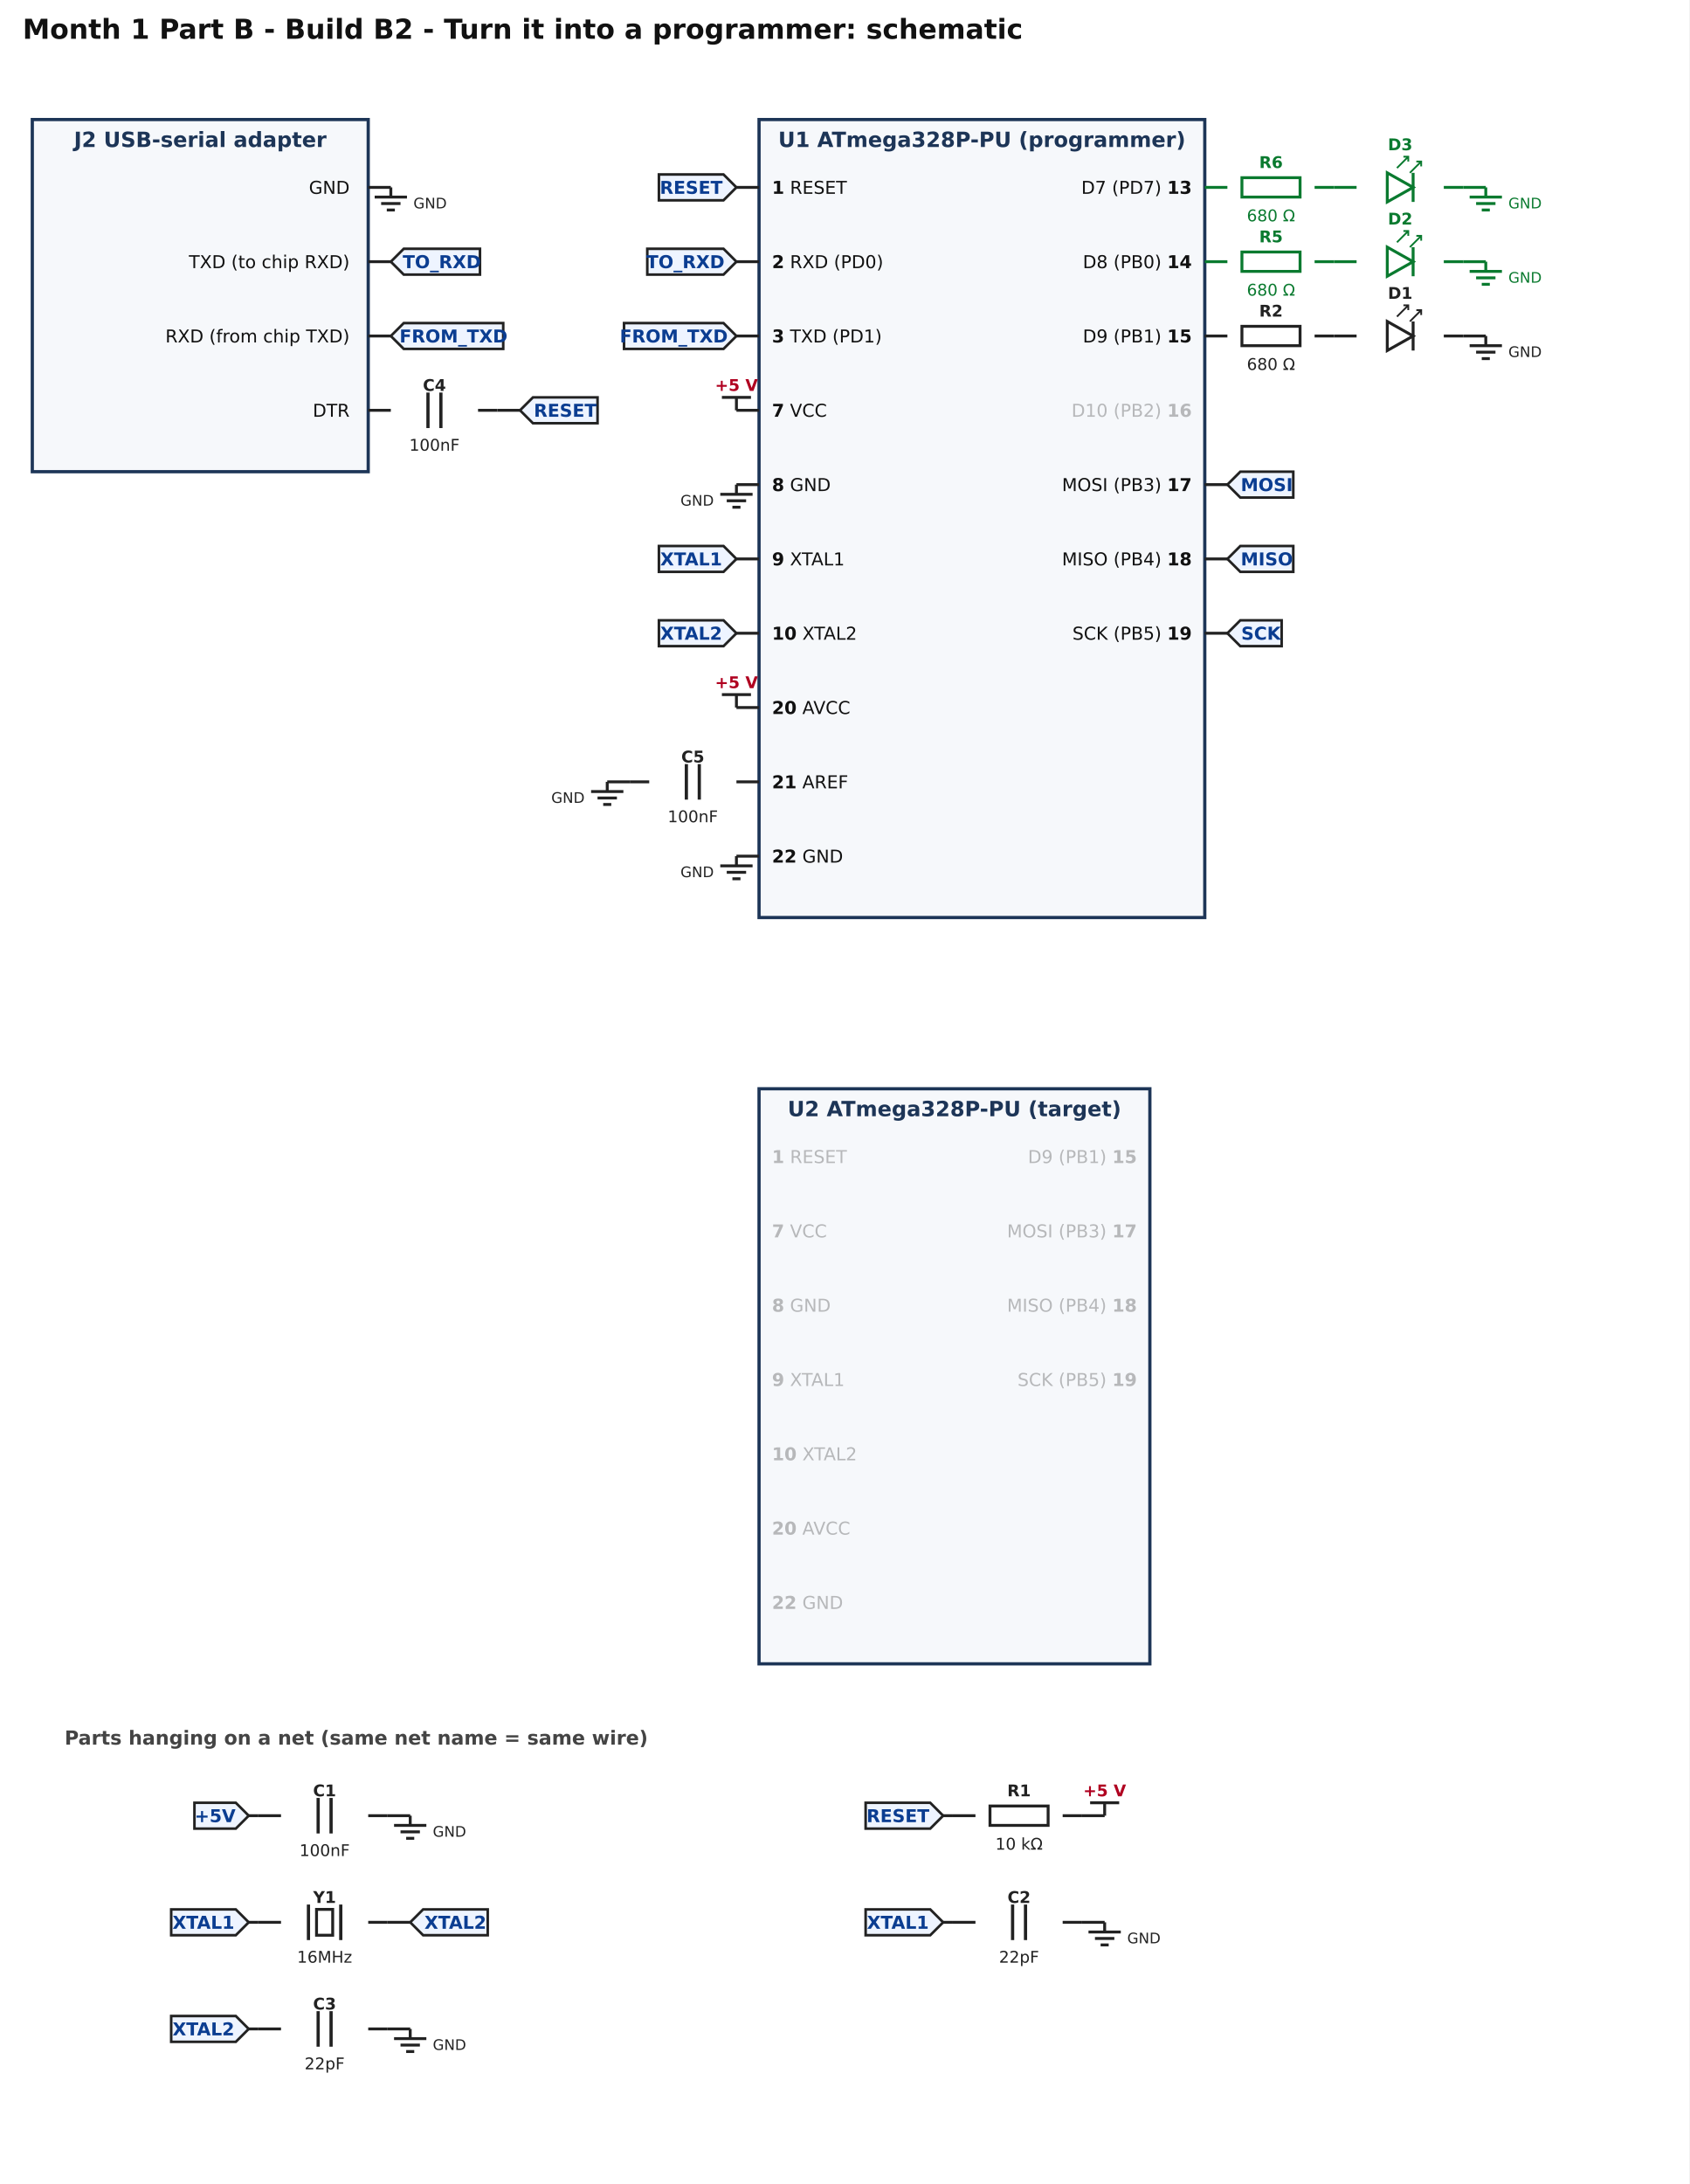
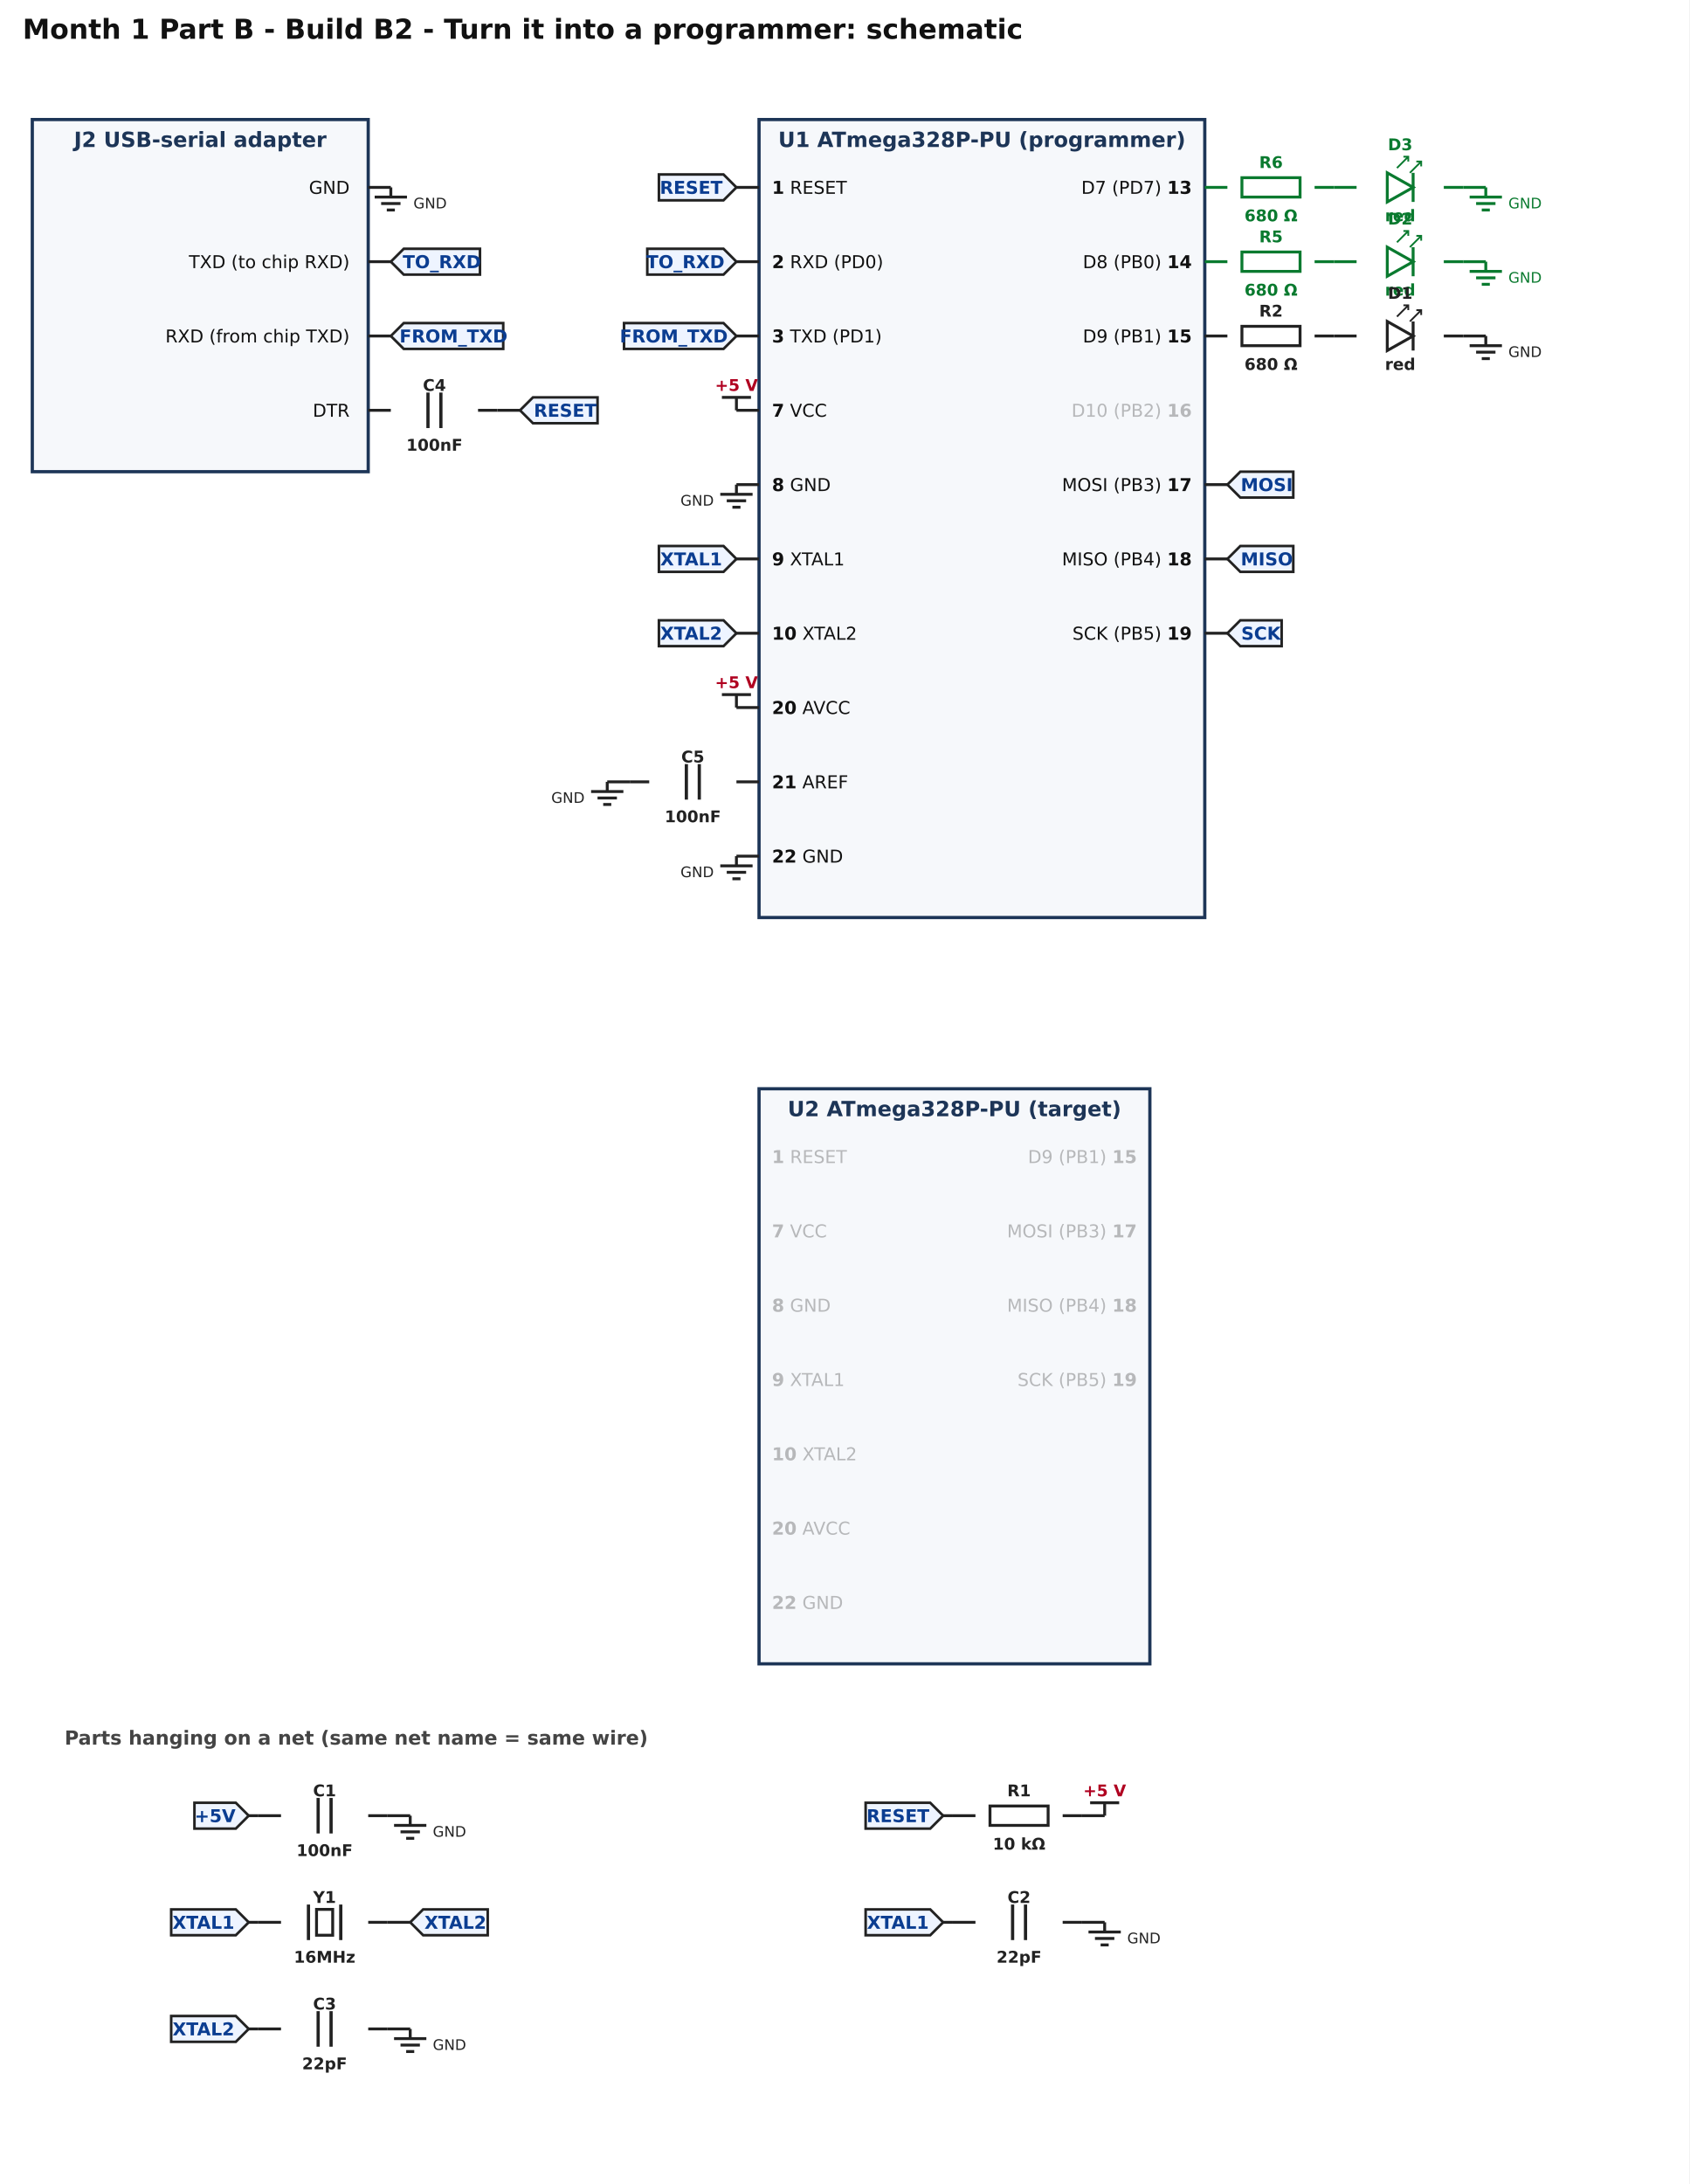
<svg xmlns="http://www.w3.org/2000/svg" viewBox="0 0 1046 1352" width="1046" height="1352" font-family="DejaVu Sans, Verdana, Arial, sans-serif">
  <rect width="100%" height="100%" fill="#fff" />
  <text x="14" y="24" font-size="17" font-weight="bold" fill="#111">Month 1 Part B - Build B2 - Turn it into a programmer: schematic</text>
  <g transform="translate(0,34)">
    <rect x="20" y="40" width="208" height="218" fill="#f6f8fb" stroke="#1d3557" stroke-width="2" />
    <text x="124.0" y="57" font-size="13" font-weight="bold" fill="#1d3557" text-anchor="middle">J2  USB-serial adapter</text>
    <text x="220" y="86" font-size="11" fill="#111" text-anchor="end">GND  <tspan font-weight="bold" />
    </text>
    <line x1="228" y1="82" x2="242" y2="82" stroke="#222" stroke-width="1.8" />
    <g stroke="#222" stroke-width="1.8">
      <line x1="242" y1="82" x2="242" y2="88" />
      <line x1="232" y1="88" x2="252" y2="88" />
      <line x1="236" y1="92" x2="248" y2="92" />
      <line x1="239.5" y1="96" x2="244.5" y2="96" />
    </g>
    <text x="256" y="95" font-size="9" fill="#222" text-anchor="start">GND</text>
    <text x="220" y="132" font-size="11" fill="#111" text-anchor="end">TXD (to chip RXD)  <tspan font-weight="bold" />
    </text>
    <line x1="228" y1="128" x2="242" y2="128" stroke="#222" stroke-width="1.8" />
    <polygon points="242,128 250,120 297.2,120 297.2,136 250,136" fill="#eef4ff" stroke="#222" stroke-width="1.6" />
    <text x="273.6" y="132" font-size="11" font-weight="bold" fill="#0b3d91" text-anchor="middle">TO_RXD</text>
    <text x="220" y="178" font-size="11" fill="#111" text-anchor="end">RXD (from chip TXD)  <tspan font-weight="bold" />
    </text>
    <line x1="228" y1="174" x2="242" y2="174" stroke="#222" stroke-width="1.8" />
    <polygon points="242,174 250,166 311.6,166 311.6,182 250,182" fill="#eef4ff" stroke="#222" stroke-width="1.6" />
    <text x="280.8" y="178" font-size="11" font-weight="bold" fill="#0b3d91" text-anchor="middle">FROM_TXD</text>
    <text x="220" y="224" font-size="11" fill="#111" text-anchor="end">DTR  <tspan font-weight="bold" />
    </text>
    <line x1="228" y1="220" x2="242" y2="220" stroke="#222" stroke-width="1.8" />
    <line x1="265" y1="209" x2="265" y2="231" stroke="#222" stroke-width="2" />
    <line x1="273" y1="209" x2="273" y2="231" stroke="#222" stroke-width="2" />
    <text x="269" y="208" font-size="10" font-weight="bold" fill="#222" text-anchor="middle">C4</text>
-     <text x="269" y="245" font-size="10" fill="#222" text-anchor="middle">100nF</text>
+     <text x="269" y="245" font-size="10" font-weight="600" fill="#222" text-anchor="middle">100nF</text>
    <line x1="296" y1="220" x2="308" y2="220" stroke="#222" stroke-width="1.8" />
    <line x1="308" y1="220" x2="322" y2="220" stroke="#222" stroke-width="1.8" />
    <polygon points="322,220 330,212 370.0,212 370.0,228 330,228" fill="#eef4ff" stroke="#222" stroke-width="1.6" />
    <text x="350.0" y="224" font-size="11" font-weight="bold" fill="#0b3d91" text-anchor="middle">RESET</text>
    <rect x="470" y="40" width="276" height="494" fill="#f6f8fb" stroke="#1d3557" stroke-width="2" />
    <text x="608.0" y="57" font-size="13" font-weight="bold" fill="#1d3557" text-anchor="middle">U1  ATmega328P-PU (programmer)</text>
    <text x="478" y="86" font-size="11" fill="#111">
      <tspan font-weight="bold">1</tspan>  RESET</text>
    <line x1="470" y1="82" x2="456" y2="82" stroke="#222" stroke-width="1.8" />
    <polygon points="456,82 448,74 408.0,74 408.0,90 448,90" fill="#eef4ff" stroke="#222" stroke-width="1.6" />
    <text x="428.0" y="86" font-size="11" font-weight="bold" fill="#0b3d91" text-anchor="middle">RESET</text>
    <text x="478" y="132" font-size="11" fill="#111">
      <tspan font-weight="bold">2</tspan>  RXD (PD0)</text>
    <line x1="470" y1="128" x2="456" y2="128" stroke="#222" stroke-width="1.8" />
    <polygon points="456,128 448,120 400.8,120 400.8,136 448,136" fill="#eef4ff" stroke="#222" stroke-width="1.6" />
    <text x="424.4" y="132" font-size="11" font-weight="bold" fill="#0b3d91" text-anchor="middle">TO_RXD</text>
    <text x="478" y="178" font-size="11" fill="#111">
      <tspan font-weight="bold">3</tspan>  TXD (PD1)</text>
    <line x1="470" y1="174" x2="456" y2="174" stroke="#222" stroke-width="1.8" />
    <polygon points="456,174 448,166 386.4,166 386.4,182 448,182" fill="#eef4ff" stroke="#222" stroke-width="1.6" />
    <text x="417.2" y="178" font-size="11" font-weight="bold" fill="#0b3d91" text-anchor="middle">FROM_TXD</text>
    <text x="478" y="224" font-size="11" fill="#111">
      <tspan font-weight="bold">7</tspan>  VCC</text>
    <line x1="470" y1="220" x2="456" y2="220" stroke="#222" stroke-width="1.8" />
    <g stroke="#222" stroke-width="1.8">
      <line x1="456" y1="220" x2="456" y2="212" />
      <line x1="447" y1="212" x2="465" y2="212" />
    </g>
    <text x="456" y="208" font-size="10" font-weight="bold" fill="#b00020" text-anchor="middle">+5 V</text>
    <text x="478" y="270" font-size="11" fill="#111">
      <tspan font-weight="bold">8</tspan>  GND</text>
    <line x1="470" y1="266" x2="456" y2="266" stroke="#222" stroke-width="1.8" />
    <g stroke="#222" stroke-width="1.8">
      <line x1="456" y1="266" x2="456" y2="272" />
      <line x1="446" y1="272" x2="466" y2="272" />
      <line x1="450" y1="276" x2="462" y2="276" />
      <line x1="453.5" y1="280" x2="458.5" y2="280" />
    </g>
    <text x="442" y="279" font-size="9" fill="#222" text-anchor="end">GND</text>
    <text x="478" y="316" font-size="11" fill="#111">
      <tspan font-weight="bold">9</tspan>  XTAL1</text>
    <line x1="470" y1="312" x2="456" y2="312" stroke="#222" stroke-width="1.8" />
    <polygon points="456,312 448,304 408.0,304 408.0,320 448,320" fill="#eef4ff" stroke="#222" stroke-width="1.6" />
    <text x="428.0" y="316" font-size="11" font-weight="bold" fill="#0b3d91" text-anchor="middle">XTAL1</text>
    <text x="478" y="362" font-size="11" fill="#111">
      <tspan font-weight="bold">10</tspan>  XTAL2</text>
    <line x1="470" y1="358" x2="456" y2="358" stroke="#222" stroke-width="1.8" />
    <polygon points="456,358 448,350 408.0,350 408.0,366 448,366" fill="#eef4ff" stroke="#222" stroke-width="1.6" />
    <text x="428.0" y="362" font-size="11" font-weight="bold" fill="#0b3d91" text-anchor="middle">XTAL2</text>
    <text x="478" y="408" font-size="11" fill="#111">
      <tspan font-weight="bold">20</tspan>  AVCC</text>
    <line x1="470" y1="404" x2="456" y2="404" stroke="#222" stroke-width="1.8" />
    <g stroke="#222" stroke-width="1.8">
      <line x1="456" y1="404" x2="456" y2="396" />
      <line x1="447" y1="396" x2="465" y2="396" />
    </g>
    <text x="456" y="392" font-size="10" font-weight="bold" fill="#b00020" text-anchor="middle">+5 V</text>
    <text x="478" y="454" font-size="11" fill="#111">
      <tspan font-weight="bold">21</tspan>  AREF</text>
    <line x1="470" y1="450" x2="456" y2="450" stroke="#222" stroke-width="1.8" />
    <line x1="425" y1="439" x2="425" y2="461" stroke="#222" stroke-width="2" />
    <line x1="433" y1="439" x2="433" y2="461" stroke="#222" stroke-width="2" />
    <text x="429" y="438" font-size="10" font-weight="bold" fill="#222" text-anchor="middle">C5</text>
-     <text x="429" y="475" font-size="10" fill="#222" text-anchor="middle">100nF</text>
+     <text x="429" y="475" font-size="10" font-weight="600" fill="#222" text-anchor="middle">100nF</text>
    <line x1="402" y1="450" x2="390" y2="450" stroke="#222" stroke-width="1.8" />
    <line x1="390" y1="450" x2="376" y2="450" stroke="#222" stroke-width="1.8" />
    <g stroke="#222" stroke-width="1.8">
      <line x1="376" y1="450" x2="376" y2="456" />
      <line x1="366" y1="456" x2="386" y2="456" />
      <line x1="370" y1="460" x2="382" y2="460" />
      <line x1="373.5" y1="464" x2="378.5" y2="464" />
    </g>
    <text x="362" y="463" font-size="9" fill="#222" text-anchor="end">GND</text>
    <text x="478" y="500" font-size="11" fill="#111">
      <tspan font-weight="bold">22</tspan>  GND</text>
    <line x1="470" y1="496" x2="456" y2="496" stroke="#222" stroke-width="1.8" />
    <g stroke="#222" stroke-width="1.8">
      <line x1="456" y1="496" x2="456" y2="502" />
      <line x1="446" y1="502" x2="466" y2="502" />
      <line x1="450" y1="506" x2="462" y2="506" />
      <line x1="453.5" y1="510" x2="458.5" y2="510" />
    </g>
    <text x="442" y="509" font-size="9" fill="#222" text-anchor="end">GND</text>
    <text x="738" y="86" font-size="11" fill="#111" text-anchor="end">D7 (PD7)  <tspan font-weight="bold">13</tspan>
    </text>
    <line x1="746" y1="82" x2="760" y2="82" stroke="#0a7a2f" stroke-width="1.8" />
    <rect x="769" y="76" width="36" height="12" fill="#fff" stroke="#0a7a2f" stroke-width="1.8" />
    <text x="787" y="70" font-size="10" font-weight="bold" fill="#0a7a2f" text-anchor="middle">R6</text>
-     <text x="787" y="103" font-size="10" fill="#0a7a2f" text-anchor="middle">680 Ω</text>
+     <text x="787" y="103" font-size="10" font-weight="600" fill="#0a7a2f" text-anchor="middle">680 Ω</text>
    <line x1="814" y1="82" x2="826" y2="82" stroke="#0a7a2f" stroke-width="1.8" />
    <line x1="826" y1="82" x2="840" y2="82" stroke="#0a7a2f" stroke-width="1.8" />
    <polygon points="859,73 859,91 875,82" fill="#fff" stroke="#0a7a2f" stroke-width="1.8" />
    <line x1="875" y1="73" x2="875" y2="91" stroke="#0a7a2f" stroke-width="1.8" />
    <path d="M 865 70 l 7 -7 m -3 0 h 3 v 3 M 873 73 l 7 -7 m -3 0 h 3 v 3" fill="none" stroke="#0a7a2f" stroke-width="1.1" />
    <text x="867" y="59" font-size="10" font-weight="bold" fill="#0a7a2f" text-anchor="middle">D3</text>
+     <text x="867" y="103" font-size="10" font-weight="600" fill="#0a7a2f" text-anchor="middle">red</text>
    <line x1="894" y1="82" x2="906" y2="82" stroke="#0a7a2f" stroke-width="1.8" />
    <line x1="906" y1="82" x2="920" y2="82" stroke="#0a7a2f" stroke-width="1.8" />
    <g stroke="#0a7a2f" stroke-width="1.8">
      <line x1="920" y1="82" x2="920" y2="88" />
      <line x1="910" y1="88" x2="930" y2="88" />
      <line x1="914" y1="92" x2="926" y2="92" />
      <line x1="917.5" y1="96" x2="922.5" y2="96" />
    </g>
    <text x="934" y="95" font-size="9" fill="#0a7a2f" text-anchor="start">GND</text>
    <text x="738" y="132" font-size="11" fill="#111" text-anchor="end">D8 (PB0)  <tspan font-weight="bold">14</tspan>
    </text>
    <line x1="746" y1="128" x2="760" y2="128" stroke="#0a7a2f" stroke-width="1.8" />
    <rect x="769" y="122" width="36" height="12" fill="#fff" stroke="#0a7a2f" stroke-width="1.8" />
    <text x="787" y="116" font-size="10" font-weight="bold" fill="#0a7a2f" text-anchor="middle">R5</text>
-     <text x="787" y="149" font-size="10" fill="#0a7a2f" text-anchor="middle">680 Ω</text>
+     <text x="787" y="149" font-size="10" font-weight="600" fill="#0a7a2f" text-anchor="middle">680 Ω</text>
    <line x1="814" y1="128" x2="826" y2="128" stroke="#0a7a2f" stroke-width="1.8" />
    <line x1="826" y1="128" x2="840" y2="128" stroke="#0a7a2f" stroke-width="1.8" />
    <polygon points="859,119 859,137 875,128" fill="#fff" stroke="#0a7a2f" stroke-width="1.8" />
    <line x1="875" y1="119" x2="875" y2="137" stroke="#0a7a2f" stroke-width="1.8" />
    <path d="M 865 116 l 7 -7 m -3 0 h 3 v 3 M 873 119 l 7 -7 m -3 0 h 3 v 3" fill="none" stroke="#0a7a2f" stroke-width="1.1" />
    <text x="867" y="105" font-size="10" font-weight="bold" fill="#0a7a2f" text-anchor="middle">D2</text>
+     <text x="867" y="149" font-size="10" font-weight="600" fill="#0a7a2f" text-anchor="middle">red</text>
    <line x1="894" y1="128" x2="906" y2="128" stroke="#0a7a2f" stroke-width="1.8" />
    <line x1="906" y1="128" x2="920" y2="128" stroke="#0a7a2f" stroke-width="1.8" />
    <g stroke="#0a7a2f" stroke-width="1.8">
      <line x1="920" y1="128" x2="920" y2="134" />
      <line x1="910" y1="134" x2="930" y2="134" />
      <line x1="914" y1="138" x2="926" y2="138" />
      <line x1="917.5" y1="142" x2="922.5" y2="142" />
    </g>
    <text x="934" y="141" font-size="9" fill="#0a7a2f" text-anchor="start">GND</text>
    <text x="738" y="178" font-size="11" fill="#111" text-anchor="end">D9 (PB1)  <tspan font-weight="bold">15</tspan>
    </text>
    <line x1="746" y1="174" x2="760" y2="174" stroke="#222" stroke-width="1.8" />
    <rect x="769" y="168" width="36" height="12" fill="#fff" stroke="#222" stroke-width="1.8" />
    <text x="787" y="162" font-size="10" font-weight="bold" fill="#222" text-anchor="middle">R2</text>
-     <text x="787" y="195" font-size="10" fill="#222" text-anchor="middle">680 Ω</text>
+     <text x="787" y="195" font-size="10" font-weight="600" fill="#222" text-anchor="middle">680 Ω</text>
    <line x1="814" y1="174" x2="826" y2="174" stroke="#222" stroke-width="1.8" />
    <line x1="826" y1="174" x2="840" y2="174" stroke="#222" stroke-width="1.8" />
    <polygon points="859,165 859,183 875,174" fill="#fff" stroke="#222" stroke-width="1.8" />
    <line x1="875" y1="165" x2="875" y2="183" stroke="#222" stroke-width="1.8" />
    <path d="M 865 162 l 7 -7 m -3 0 h 3 v 3 M 873 165 l 7 -7 m -3 0 h 3 v 3" fill="none" stroke="#222" stroke-width="1.1" />
    <text x="867" y="151" font-size="10" font-weight="bold" fill="#222" text-anchor="middle">D1</text>
+     <text x="867" y="195" font-size="10" font-weight="600" fill="#222" text-anchor="middle">red</text>
    <line x1="894" y1="174" x2="906" y2="174" stroke="#222" stroke-width="1.8" />
    <line x1="906" y1="174" x2="920" y2="174" stroke="#222" stroke-width="1.8" />
    <g stroke="#222" stroke-width="1.8">
      <line x1="920" y1="174" x2="920" y2="180" />
      <line x1="910" y1="180" x2="930" y2="180" />
      <line x1="914" y1="184" x2="926" y2="184" />
      <line x1="917.5" y1="188" x2="922.5" y2="188" />
    </g>
    <text x="934" y="187" font-size="9" fill="#222" text-anchor="start">GND</text>
    <text x="738" y="224" font-size="11" fill="#111" text-anchor="end" opacity=".28">D10 (PB2)  <tspan font-weight="bold">16</tspan>
    </text>
    <text x="738" y="270" font-size="11" fill="#111" text-anchor="end">MOSI (PB3)  <tspan font-weight="bold">17</tspan>
    </text>
    <line x1="746" y1="266" x2="760" y2="266" stroke="#222" stroke-width="1.8" />
    <polygon points="760,266 768,258 800.8,258 800.8,274 768,274" fill="#eef4ff" stroke="#222" stroke-width="1.6" />
    <text x="784.4" y="270" font-size="11" font-weight="bold" fill="#0b3d91" text-anchor="middle">MOSI</text>
    <text x="738" y="316" font-size="11" fill="#111" text-anchor="end">MISO (PB4)  <tspan font-weight="bold">18</tspan>
    </text>
    <line x1="746" y1="312" x2="760" y2="312" stroke="#222" stroke-width="1.8" />
    <polygon points="760,312 768,304 800.8,304 800.8,320 768,320" fill="#eef4ff" stroke="#222" stroke-width="1.6" />
    <text x="784.4" y="316" font-size="11" font-weight="bold" fill="#0b3d91" text-anchor="middle">MISO</text>
    <text x="738" y="362" font-size="11" fill="#111" text-anchor="end">SCK (PB5)  <tspan font-weight="bold">19</tspan>
    </text>
    <line x1="746" y1="358" x2="760" y2="358" stroke="#222" stroke-width="1.8" />
    <polygon points="760,358 768,350 793.6,350 793.6,366 768,366" fill="#eef4ff" stroke="#222" stroke-width="1.6" />
    <text x="780.8" y="362" font-size="11" font-weight="bold" fill="#0b3d91" text-anchor="middle">SCK</text>
    <rect x="470" y="640" width="242" height="356" fill="#f6f8fb" stroke="#1d3557" stroke-width="2" />
    <text x="591.0" y="657" font-size="13" font-weight="bold" fill="#1d3557" text-anchor="middle">U2  ATmega328P-PU (target)</text>
    <text x="478" y="686" font-size="11" fill="#111" opacity=".28">
      <tspan font-weight="bold">1</tspan>  RESET</text>
    <text x="478" y="732" font-size="11" fill="#111" opacity=".28">
      <tspan font-weight="bold">7</tspan>  VCC</text>
    <text x="478" y="778" font-size="11" fill="#111" opacity=".28">
      <tspan font-weight="bold">8</tspan>  GND</text>
    <text x="478" y="824" font-size="11" fill="#111" opacity=".28">
      <tspan font-weight="bold">9</tspan>  XTAL1</text>
    <text x="478" y="870" font-size="11" fill="#111" opacity=".28">
      <tspan font-weight="bold">10</tspan>  XTAL2</text>
    <text x="478" y="916" font-size="11" fill="#111" opacity=".28">
      <tspan font-weight="bold">20</tspan>  AVCC</text>
    <text x="478" y="962" font-size="11" fill="#111" opacity=".28">
      <tspan font-weight="bold">22</tspan>  GND</text>
    <text x="704" y="686" font-size="11" fill="#111" text-anchor="end" opacity=".28">D9 (PB1)  <tspan font-weight="bold">15</tspan>
    </text>
    <text x="704" y="732" font-size="11" fill="#111" text-anchor="end" opacity=".28">MOSI (PB3)  <tspan font-weight="bold">17</tspan>
    </text>
    <text x="704" y="778" font-size="11" fill="#111" text-anchor="end" opacity=".28">MISO (PB4)  <tspan font-weight="bold">18</tspan>
    </text>
    <text x="704" y="824" font-size="11" fill="#111" text-anchor="end" opacity=".28">SCK (PB5)  <tspan font-weight="bold">19</tspan>
    </text>
    <text x="40" y="1046" font-size="12" font-weight="bold" fill="#444">Parts hanging on a net (same net name = same wire)</text>
    <polygon points="154,1090 146,1082 120.4,1082 120.4,1098 146,1098" fill="#eef4ff" stroke="#222" stroke-width="1.6" />
    <text x="133.2" y="1094" font-size="11" font-weight="bold" fill="#0b3d91" text-anchor="middle">+5V</text>
    <line x1="154" y1="1090" x2="160" y2="1090" stroke="#222" stroke-width="1.8" />
    <line x1="160" y1="1090" x2="174" y2="1090" stroke="#222" stroke-width="1.8" />
    <line x1="197" y1="1079" x2="197" y2="1101" stroke="#222" stroke-width="2" />
    <line x1="205" y1="1079" x2="205" y2="1101" stroke="#222" stroke-width="2" />
    <text x="201" y="1078" font-size="10" font-weight="bold" fill="#222" text-anchor="middle">C1</text>
-     <text x="201" y="1115" font-size="10" fill="#222" text-anchor="middle">100nF</text>
+     <text x="201" y="1115" font-size="10" font-weight="600" fill="#222" text-anchor="middle">100nF</text>
    <line x1="228" y1="1090" x2="240" y2="1090" stroke="#222" stroke-width="1.8" />
    <line x1="240" y1="1090" x2="254" y2="1090" stroke="#222" stroke-width="1.8" />
    <g stroke="#222" stroke-width="1.8">
      <line x1="254" y1="1090" x2="254" y2="1096" />
      <line x1="244" y1="1096" x2="264" y2="1096" />
      <line x1="248" y1="1100" x2="260" y2="1100" />
      <line x1="251.5" y1="1104" x2="256.5" y2="1104" />
    </g>
    <text x="268" y="1103" font-size="9" fill="#222" text-anchor="start">GND</text>
    <polygon points="584,1090 576,1082 536.0,1082 536.0,1098 576,1098" fill="#eef4ff" stroke="#222" stroke-width="1.6" />
    <text x="556.0" y="1094" font-size="11" font-weight="bold" fill="#0b3d91" text-anchor="middle">RESET</text>
    <line x1="584" y1="1090" x2="590" y2="1090" stroke="#222" stroke-width="1.8" />
    <line x1="590" y1="1090" x2="604" y2="1090" stroke="#222" stroke-width="1.8" />
    <rect x="613" y="1084" width="36" height="12" fill="#fff" stroke="#222" stroke-width="1.8" />
    <text x="631" y="1078" font-size="10" font-weight="bold" fill="#222" text-anchor="middle">R1</text>
-     <text x="631" y="1111" font-size="10" fill="#222" text-anchor="middle">10 kΩ</text>
+     <text x="631" y="1111" font-size="10" font-weight="600" fill="#222" text-anchor="middle">10 kΩ</text>
    <line x1="658" y1="1090" x2="670" y2="1090" stroke="#222" stroke-width="1.8" />
    <line x1="670" y1="1090" x2="684" y2="1090" stroke="#222" stroke-width="1.8" />
    <g stroke="#222" stroke-width="1.8">
      <line x1="684" y1="1090" x2="684" y2="1082" />
      <line x1="675" y1="1082" x2="693" y2="1082" />
    </g>
    <text x="684" y="1078" font-size="10" font-weight="bold" fill="#b00020" text-anchor="middle">+5 V</text>
    <polygon points="154,1156 146,1148 106.0,1148 106.0,1164 146,1164" fill="#eef4ff" stroke="#222" stroke-width="1.6" />
    <text x="126.0" y="1160" font-size="11" font-weight="bold" fill="#0b3d91" text-anchor="middle">XTAL1</text>
    <line x1="154" y1="1156" x2="160" y2="1156" stroke="#222" stroke-width="1.8" />
    <line x1="160" y1="1156" x2="174" y2="1156" stroke="#222" stroke-width="1.8" />
    <line x1="191" y1="1145" x2="191" y2="1167" stroke="#222" stroke-width="2" />
    <line x1="211" y1="1145" x2="211" y2="1167" stroke="#222" stroke-width="2" />
    <rect x="196" y="1148" width="10" height="16" fill="#fff" stroke="#222" stroke-width="1.8" />
    <text x="201" y="1144" font-size="10" font-weight="bold" fill="#222" text-anchor="middle">Y1</text>
-     <text x="201" y="1181" font-size="10" fill="#222" text-anchor="middle">16MHz</text>
+     <text x="201" y="1181" font-size="10" font-weight="600" fill="#222" text-anchor="middle">16MHz</text>
    <line x1="228" y1="1156" x2="240" y2="1156" stroke="#222" stroke-width="1.8" />
    <line x1="240" y1="1156" x2="254" y2="1156" stroke="#222" stroke-width="1.8" />
    <polygon points="254,1156 262,1148 302.0,1148 302.0,1164 262,1164" fill="#eef4ff" stroke="#222" stroke-width="1.6" />
    <text x="282.0" y="1160" font-size="11" font-weight="bold" fill="#0b3d91" text-anchor="middle">XTAL2</text>
    <polygon points="584,1156 576,1148 536.0,1148 536.0,1164 576,1164" fill="#eef4ff" stroke="#222" stroke-width="1.6" />
    <text x="556.0" y="1160" font-size="11" font-weight="bold" fill="#0b3d91" text-anchor="middle">XTAL1</text>
    <line x1="584" y1="1156" x2="590" y2="1156" stroke="#222" stroke-width="1.8" />
    <line x1="590" y1="1156" x2="604" y2="1156" stroke="#222" stroke-width="1.8" />
    <line x1="627" y1="1145" x2="627" y2="1167" stroke="#222" stroke-width="2" />
    <line x1="635" y1="1145" x2="635" y2="1167" stroke="#222" stroke-width="2" />
    <text x="631" y="1144" font-size="10" font-weight="bold" fill="#222" text-anchor="middle">C2</text>
-     <text x="631" y="1181" font-size="10" fill="#222" text-anchor="middle">22pF</text>
+     <text x="631" y="1181" font-size="10" font-weight="600" fill="#222" text-anchor="middle">22pF</text>
    <line x1="658" y1="1156" x2="670" y2="1156" stroke="#222" stroke-width="1.8" />
    <line x1="670" y1="1156" x2="684" y2="1156" stroke="#222" stroke-width="1.8" />
    <g stroke="#222" stroke-width="1.8">
      <line x1="684" y1="1156" x2="684" y2="1162" />
      <line x1="674" y1="1162" x2="694" y2="1162" />
      <line x1="678" y1="1166" x2="690" y2="1166" />
      <line x1="681.5" y1="1170" x2="686.5" y2="1170" />
    </g>
    <text x="698" y="1169" font-size="9" fill="#222" text-anchor="start">GND</text>
    <polygon points="154,1222 146,1214 106.0,1214 106.0,1230 146,1230" fill="#eef4ff" stroke="#222" stroke-width="1.6" />
    <text x="126.0" y="1226" font-size="11" font-weight="bold" fill="#0b3d91" text-anchor="middle">XTAL2</text>
    <line x1="154" y1="1222" x2="160" y2="1222" stroke="#222" stroke-width="1.8" />
    <line x1="160" y1="1222" x2="174" y2="1222" stroke="#222" stroke-width="1.8" />
    <line x1="197" y1="1211" x2="197" y2="1233" stroke="#222" stroke-width="2" />
    <line x1="205" y1="1211" x2="205" y2="1233" stroke="#222" stroke-width="2" />
    <text x="201" y="1210" font-size="10" font-weight="bold" fill="#222" text-anchor="middle">C3</text>
-     <text x="201" y="1247" font-size="10" fill="#222" text-anchor="middle">22pF</text>
+     <text x="201" y="1247" font-size="10" font-weight="600" fill="#222" text-anchor="middle">22pF</text>
    <line x1="228" y1="1222" x2="240" y2="1222" stroke="#222" stroke-width="1.8" />
    <line x1="240" y1="1222" x2="254" y2="1222" stroke="#222" stroke-width="1.8" />
    <g stroke="#222" stroke-width="1.8">
      <line x1="254" y1="1222" x2="254" y2="1228" />
      <line x1="244" y1="1228" x2="264" y2="1228" />
      <line x1="248" y1="1232" x2="260" y2="1232" />
      <line x1="251.5" y1="1236" x2="256.5" y2="1236" />
    </g>
    <text x="268" y="1235" font-size="9" fill="#222" text-anchor="start">GND</text>
  </g>
</svg>
